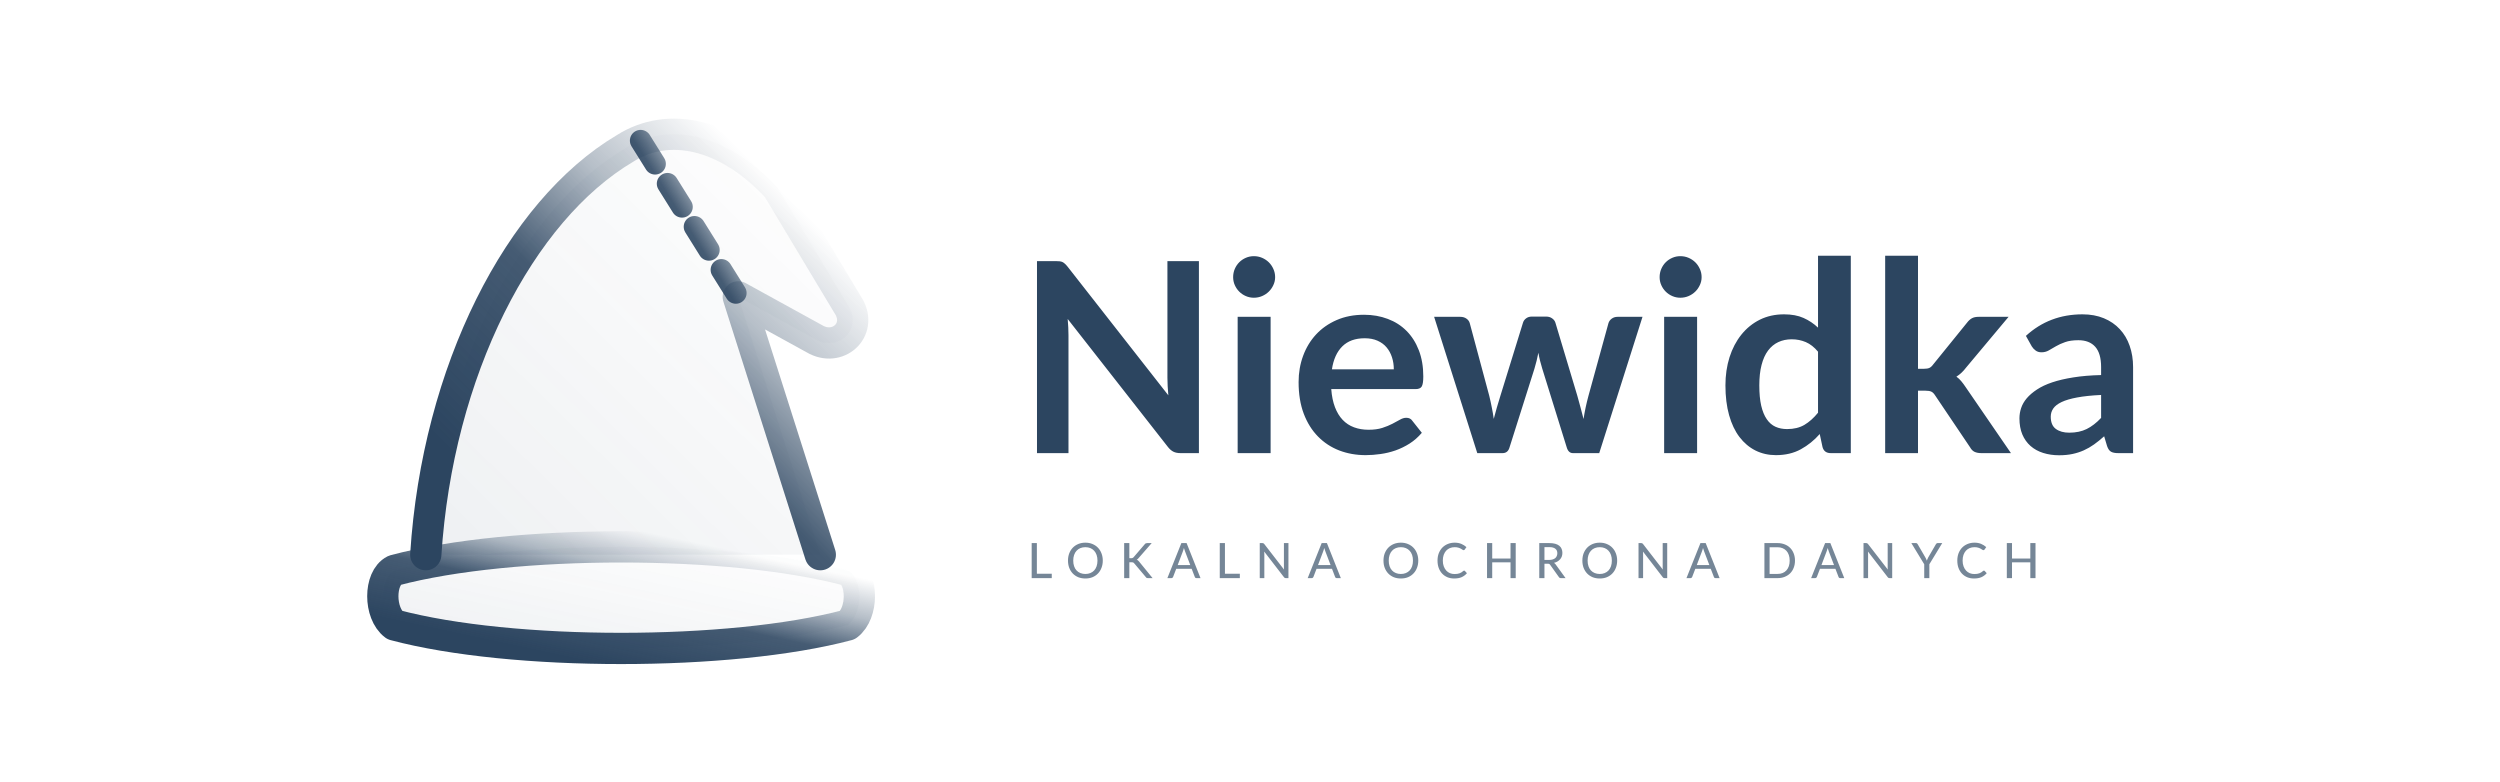
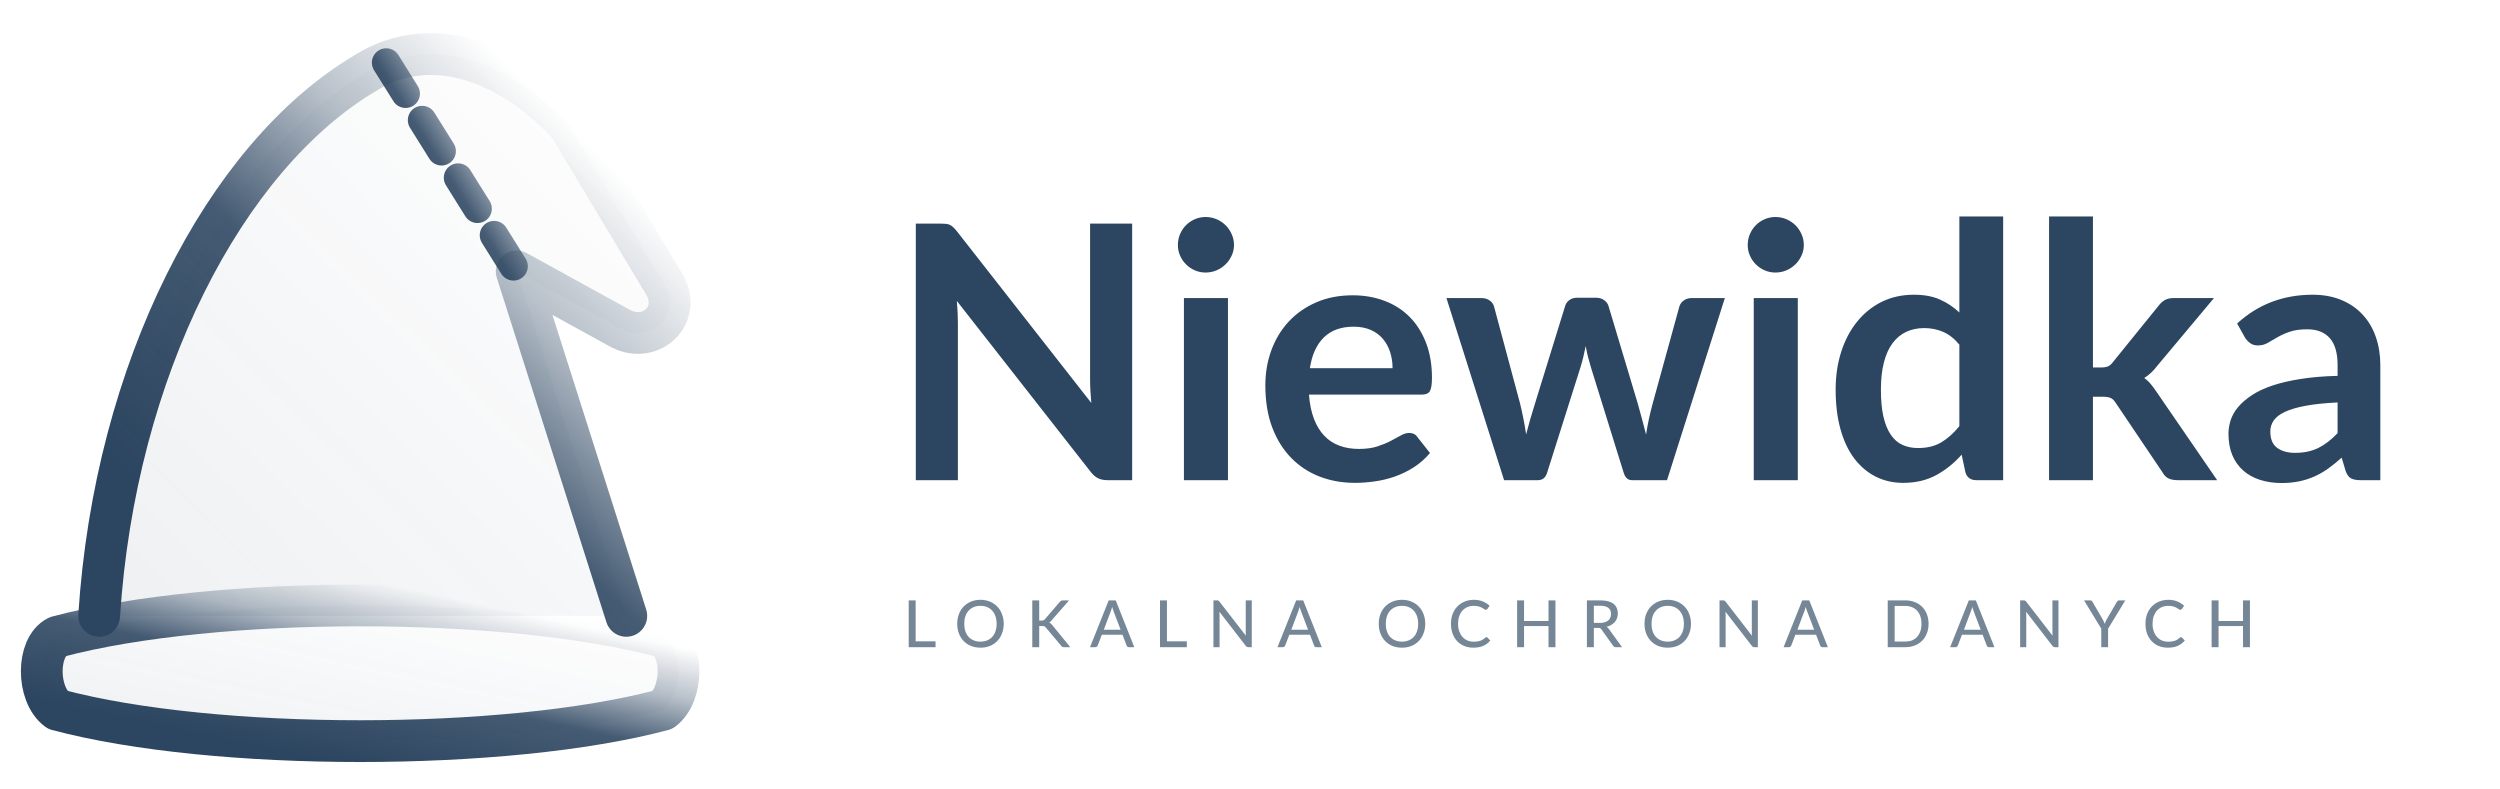
- <svg xmlns="http://www.w3.org/2000/svg" width="640" height="200" viewBox="0 0 640 200">
+ <svg xmlns="http://www.w3.org/2000/svg" width="479" height="151" viewBox="90 24 479 151">
  <defs>
    <linearGradient id="v2-stroke-fade" x1="15%" y1="85%" x2="85%" y2="15%">
      <stop offset="0%" stop-color="#2c4560" stop-opacity="1.0" />
      <stop offset="45%" stop-color="#2c4560" stop-opacity="0.88" />
      <stop offset="72%" stop-color="#2c4560" stop-opacity="0.35" />
      <stop offset="100%" stop-color="#2c4560" stop-opacity="0.0" />
    </linearGradient>
    <linearGradient id="v2-veil" x1="0%" y1="100%" x2="100%" y2="0%">
      <stop offset="0%" stop-color="#2c4560" stop-opacity="0.08" />
      <stop offset="60%" stop-color="#2c4560" stop-opacity="0.03" />
      <stop offset="100%" stop-color="#2c4560" stop-opacity="0.0" />
    </linearGradient>
  </defs>
  <g transform="translate(85, 20)">
    <g id="sygnet-cap" transform="translate(0, 0)">
      <path d="M 16 126                C 46 118, 102 118, 132 126                C 136 128, 136 137, 132 140                C 102 148, 46 148, 16 140                C 12 137, 12 128, 16 126 Z" fill="url(#v2-veil)" stroke="url(#v2-stroke-fade)" stroke-width="8" stroke-linejoin="round" />
      <path d="M 24 122                C 27 75, 48 34, 75 18                C 86 11, 101 14, 114 28                L 132 58                C 136 64, 130 70, 124 67                L 104 56                L 125 122" fill="url(#v2-veil)" stroke="url(#v2-stroke-fade)" stroke-width="8" stroke-linecap="round" stroke-linejoin="round" />
      <path d="M 79 16 L 104 56" fill="none" stroke="url(#v2-stroke-fade)" stroke-width="5.5" stroke-dasharray="7 6" stroke-linecap="round" />
    </g>
    <g id="typography" transform="translate(175, 96)">
      <text x="0" y="0" font-family="'Lato', 'Segoe UI', -apple-system, sans-serif" font-size="68" font-weight="700" fill="#2c4560" letter-spacing="0.5">
        Niewidka
      </text>
      <text x="3" y="32" font-family="'Lato', 'Segoe UI', -apple-system, sans-serif" font-size="12.5" font-weight="500" fill="#2c4560" fill-opacity="0.65" letter-spacing="3.8">
        LOKALNA OCHRONA DANYCH
      </text>
    </g>
  </g>
</svg>
